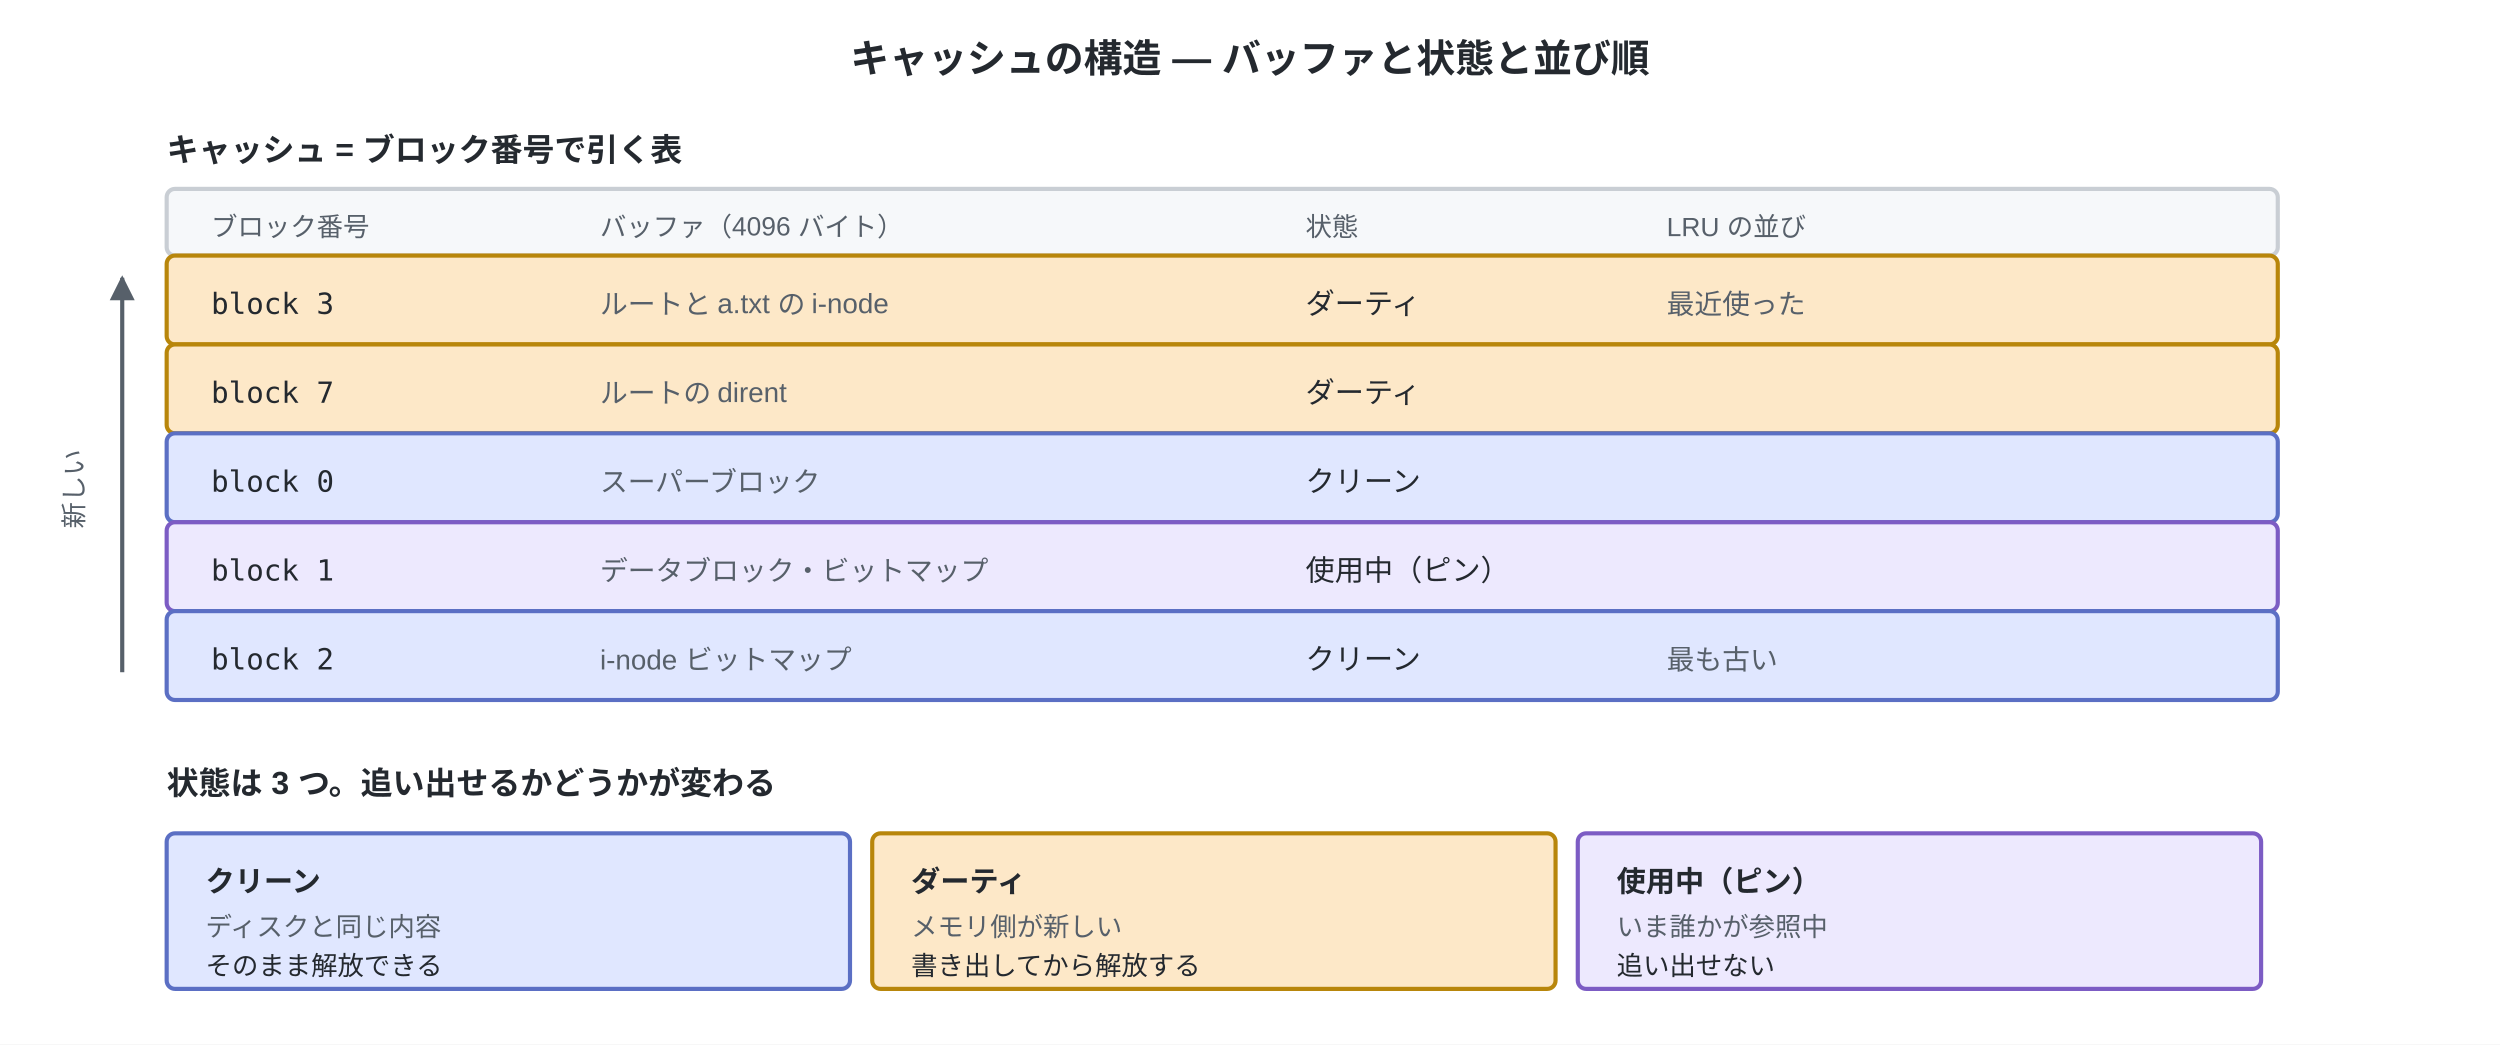
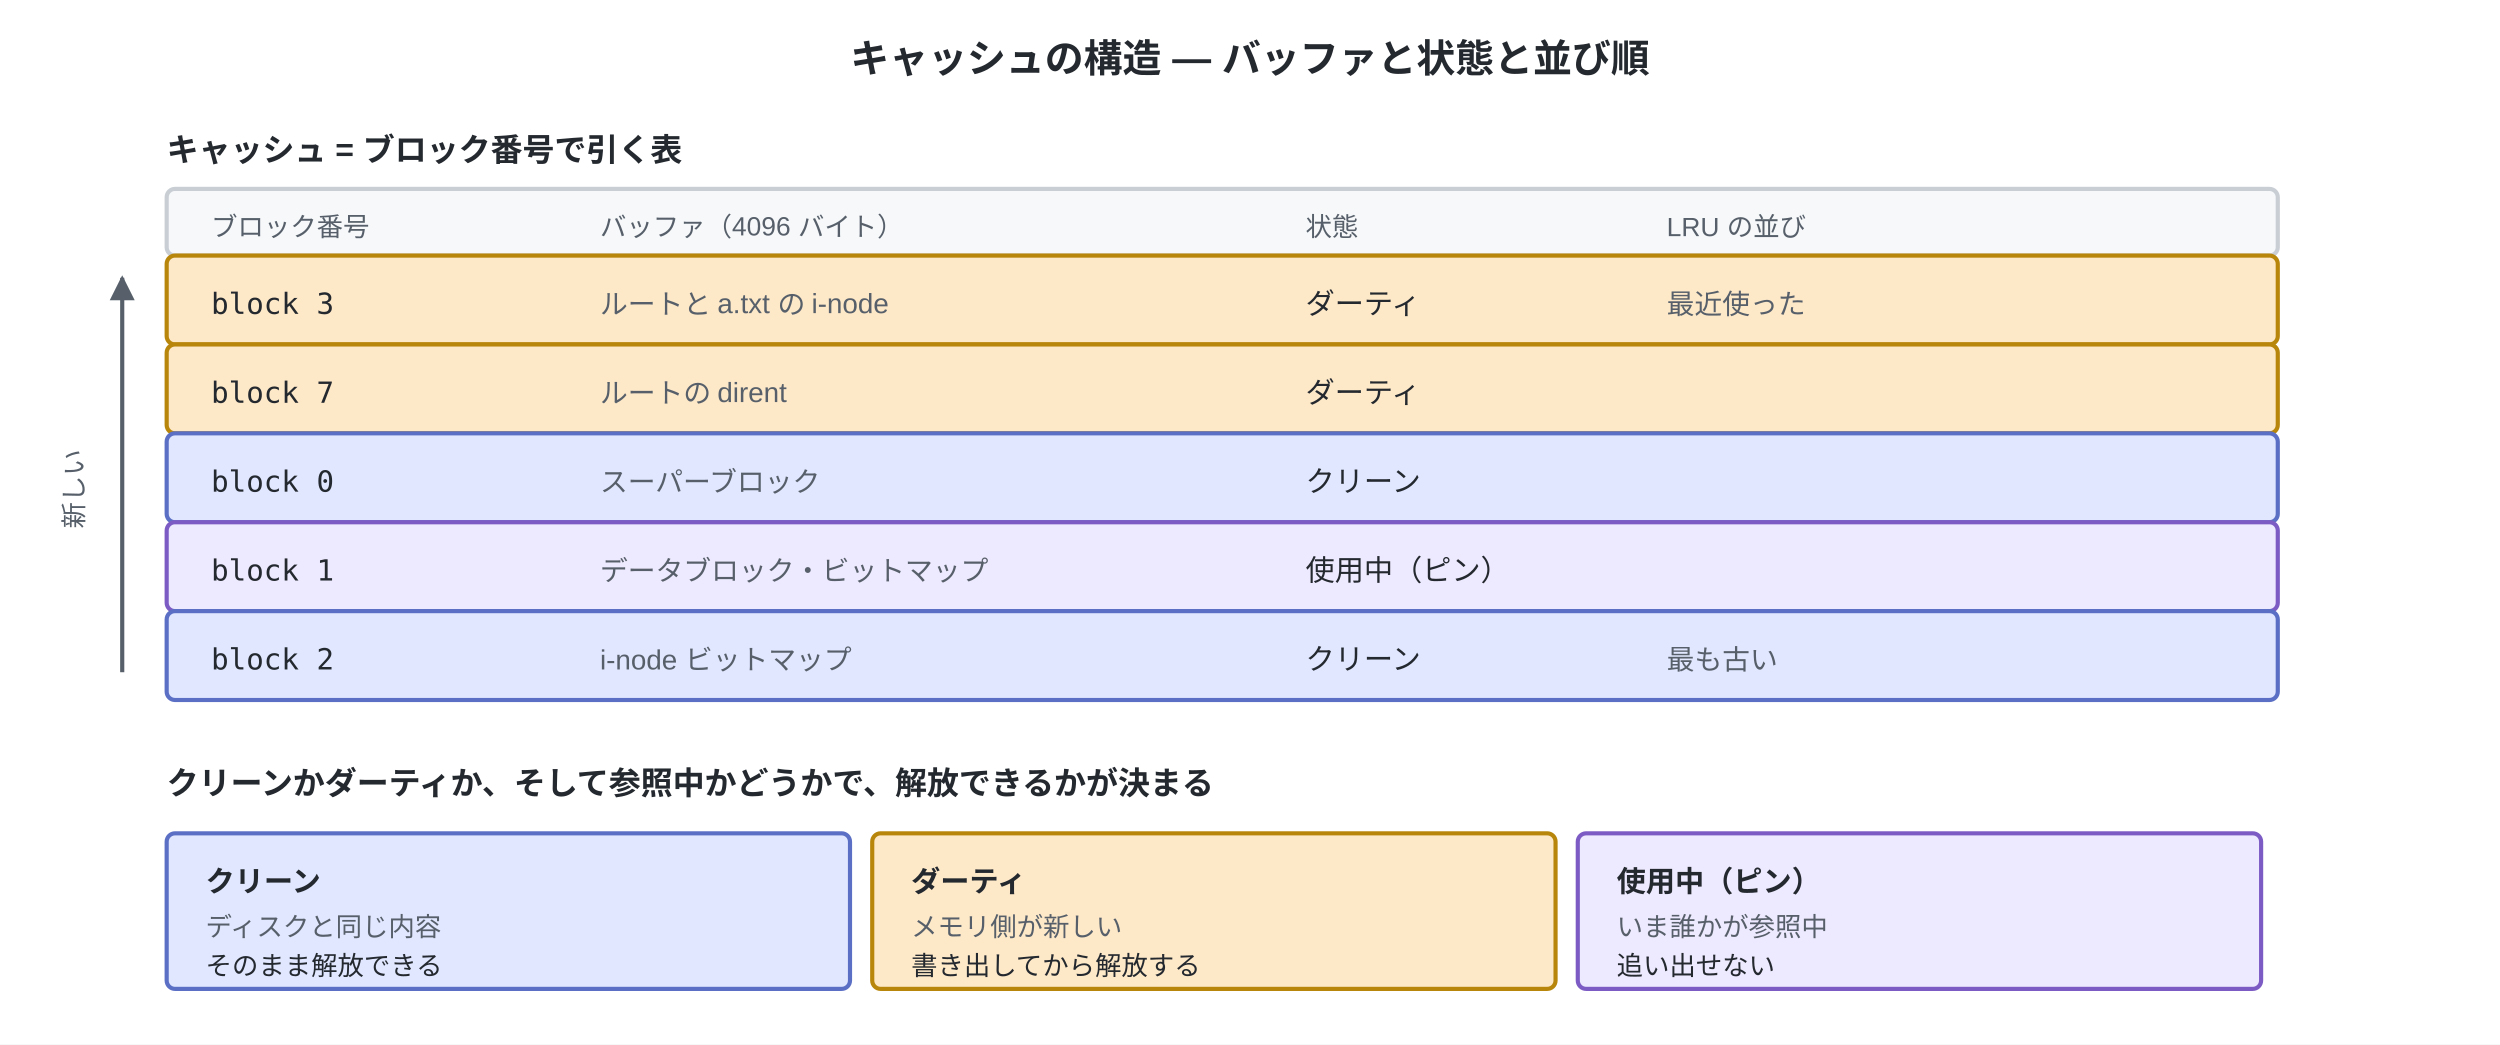
<svg xmlns="http://www.w3.org/2000/svg" width="900" height="376" viewBox="0 0 900 376" role="img" font-family="Helvetica Neue, Arial, Hiragino Sans, Noto Sans JP, sans-serif">
  <rect x="0" y="0" width="900" height="376" fill="#ffffff" />
  <defs>
    <marker id="a" viewBox="0 0 10 10" refX="9" refY="5" markerWidth="6" markerHeight="6" orient="auto-start-reverse">
      <path d="M 0 0 L 10 5 L 0 10 z" fill="#57606a" />
    </marker>
    <marker id="g" viewBox="0 0 10 10" refX="9" refY="5" markerWidth="6" markerHeight="6" orient="auto-start-reverse">
      <path d="M 0 0 L 10 5 L 0 10 z" fill="#3f8f52" />
    </marker>
    <marker id="y" viewBox="0 0 10 10" refX="9" refY="5" markerWidth="6" markerHeight="6" orient="auto-start-reverse">
      <path d="M 0 0 L 10 5 L 0 10 z" fill="#b8860b" />
    </marker>
    <marker id="r" viewBox="0 0 10 10" refX="9" refY="5" markerWidth="6" markerHeight="6" orient="auto-start-reverse">
      <path d="M 0 0 L 10 5 L 0 10 z" fill="#b4413c" />
    </marker>
  </defs>
  <text x="450.0" y="26" font-size="14" fill="#24292f" text-anchor="middle" font-family="Helvetica Neue, Arial, Hiragino Sans, Noto Sans JP, sans-serif" font-weight="bold">キャッシュの構造 — バッファと状態と並び順</text>
  <text x="60" y="58" font-size="11.5" fill="#24292f" text-anchor="start" font-family="Helvetica Neue, Arial, Hiragino Sans, Noto Sans JP, sans-serif" font-weight="bold">キャッシュ = ブロック番号で引く表</text>
  <rect x="60" y="68" width="760" height="24" rx="3" fill="#f6f8fa" stroke="#c9ced4" stroke-width="1.5" />
  <text x="76" y="85" font-size="9.5" fill="#57606a" text-anchor="start" font-family="Helvetica Neue, Arial, Hiragino Sans, Noto Sans JP, sans-serif" font-weight="normal">ブロック番号</text>
  <text x="216" y="85" font-size="9.5" fill="#57606a" text-anchor="start" font-family="Helvetica Neue, Arial, Hiragino Sans, Noto Sans JP, sans-serif" font-weight="normal">バッファ（4096 バイト）</text>
  <text x="470" y="85" font-size="9.5" fill="#57606a" text-anchor="start" font-family="Helvetica Neue, Arial, Hiragino Sans, Noto Sans JP, sans-serif" font-weight="normal">状態</text>
  <text x="600" y="85" font-size="9.5" fill="#57606a" text-anchor="start" font-family="Helvetica Neue, Arial, Hiragino Sans, Noto Sans JP, sans-serif" font-weight="normal">LRU の並び</text>
  <rect x="60" y="92" width="760" height="32" rx="3" fill="#fde8c8" stroke="#b8860b" stroke-width="1.5" />
  <text x="76" y="113" font-size="10.5" fill="#24292f" text-anchor="start" font-family="SFMono-Regular, Menlo, Consolas, monospace" font-weight="normal">block 3</text>
  <text x="216" y="113" font-size="10" fill="#57606a" text-anchor="start" font-family="Helvetica Neue, Arial, Hiragino Sans, Noto Sans JP, sans-serif" font-weight="normal">ルートと a.txt の i-node</text>
  <text x="470" y="113" font-size="10.5" fill="#24292f" text-anchor="start" font-family="Helvetica Neue, Arial, Hiragino Sans, Noto Sans JP, sans-serif" font-weight="normal">ダーティ</text>
  <text x="600" y="113" font-size="10" fill="#57606a" text-anchor="start" font-family="Helvetica Neue, Arial, Hiragino Sans, Noto Sans JP, sans-serif" font-weight="normal">最近使った</text>
  <rect x="60" y="124" width="760" height="32" rx="3" fill="#fde8c8" stroke="#b8860b" stroke-width="1.5" />
  <text x="76" y="145" font-size="10.5" fill="#24292f" text-anchor="start" font-family="SFMono-Regular, Menlo, Consolas, monospace" font-weight="normal">block 7</text>
  <text x="216" y="145" font-size="10" fill="#57606a" text-anchor="start" font-family="Helvetica Neue, Arial, Hiragino Sans, Noto Sans JP, sans-serif" font-weight="normal">ルートの dirent</text>
  <text x="470" y="145" font-size="10.5" fill="#24292f" text-anchor="start" font-family="Helvetica Neue, Arial, Hiragino Sans, Noto Sans JP, sans-serif" font-weight="normal">ダーティ</text>
  <rect x="60" y="156" width="760" height="32" rx="3" fill="#e0e7ff" stroke="#5b6fc4" stroke-width="1.5" />
  <text x="76" y="177" font-size="10.5" fill="#24292f" text-anchor="start" font-family="SFMono-Regular, Menlo, Consolas, monospace" font-weight="normal">block 0</text>
  <text x="216" y="177" font-size="10" fill="#57606a" text-anchor="start" font-family="Helvetica Neue, Arial, Hiragino Sans, Noto Sans JP, sans-serif" font-weight="normal">スーパーブロック</text>
  <text x="470" y="177" font-size="10.5" fill="#24292f" text-anchor="start" font-family="Helvetica Neue, Arial, Hiragino Sans, Noto Sans JP, sans-serif" font-weight="normal">クリーン</text>
  <rect x="60" y="188" width="760" height="32" rx="3" fill="#ede9fe" stroke="#7c5cc4" stroke-width="1.5" />
  <text x="76" y="209" font-size="10.5" fill="#24292f" text-anchor="start" font-family="SFMono-Regular, Menlo, Consolas, monospace" font-weight="normal">block 1</text>
  <text x="216" y="209" font-size="10" fill="#57606a" text-anchor="start" font-family="Helvetica Neue, Arial, Hiragino Sans, Noto Sans JP, sans-serif" font-weight="normal">データブロック・ビットマップ</text>
  <text x="470" y="209" font-size="10.5" fill="#24292f" text-anchor="start" font-family="Helvetica Neue, Arial, Hiragino Sans, Noto Sans JP, sans-serif" font-weight="normal">使用中（ピン）</text>
  <rect x="60" y="220" width="760" height="32" rx="3" fill="#e0e7ff" stroke="#5b6fc4" stroke-width="1.5" />
  <text x="76" y="241" font-size="10.5" fill="#24292f" text-anchor="start" font-family="SFMono-Regular, Menlo, Consolas, monospace" font-weight="normal">block 2</text>
  <text x="216" y="241" font-size="10" fill="#57606a" text-anchor="start" font-family="Helvetica Neue, Arial, Hiragino Sans, Noto Sans JP, sans-serif" font-weight="normal">i-node ビットマップ</text>
  <text x="470" y="241" font-size="10.5" fill="#24292f" text-anchor="start" font-family="Helvetica Neue, Arial, Hiragino Sans, Noto Sans JP, sans-serif" font-weight="normal">クリーン</text>
  <text x="600" y="241" font-size="10" fill="#57606a" text-anchor="start" font-family="Helvetica Neue, Arial, Hiragino Sans, Noto Sans JP, sans-serif" font-weight="normal">最も古い</text>
  <path d="M 44 242 L 44 100" stroke="#57606a" stroke-width="1.5" fill="none" marker-end="url(#a)" />
  <g transform="rotate(-90 30 176.0)">
    <text x="30" y="176.0" font-size="9.5" fill="#57606a" text-anchor="middle" font-family="Helvetica Neue, Arial, Hiragino Sans, Noto Sans JP, sans-serif" font-weight="normal">新しい</text>
  </g>
-   <text x="60" y="286" font-size="11.5" fill="#24292f" text-anchor="start" font-family="Helvetica Neue, Arial, Hiragino Sans, Noto Sans JP, sans-serif" font-weight="bold">状態は 3 つ。追い出せるかどうかが変わる</text>
+   <text x="60" y="286" font-size="11.5" fill="#24292f" text-anchor="start" font-family="Helvetica Neue, Arial, Hiragino Sans, Noto Sans JP, sans-serif" font-weight="bold">クリーンかダーティか、そして参照中かどうかで、解放できるかが決まる</text>
  <rect x="60" y="300" width="246" height="56" rx="3" fill="#e0e7ff" stroke="#5b6fc4" stroke-width="1.5" />
  <text x="74" y="321" font-size="10.5" fill="#24292f" text-anchor="start" font-family="Helvetica Neue, Arial, Hiragino Sans, Noto Sans JP, sans-serif" font-weight="bold">クリーン</text>
  <text x="74" y="337" font-size="9.5" fill="#57606a" text-anchor="start" font-family="Helvetica Neue, Arial, Hiragino Sans, Noto Sans JP, sans-serif" font-weight="normal">ディスクと同じ内容</text>
  <text x="74" y="351" font-size="9.5" fill="#24292f" text-anchor="start" font-family="Helvetica Neue, Arial, Hiragino Sans, Noto Sans JP, sans-serif" font-weight="normal">そのまま解放できる</text>
  <rect x="314" y="300" width="246" height="56" rx="3" fill="#fde8c8" stroke="#b8860b" stroke-width="1.5" />
  <text x="328" y="321" font-size="10.5" fill="#24292f" text-anchor="start" font-family="Helvetica Neue, Arial, Hiragino Sans, Noto Sans JP, sans-serif" font-weight="bold">ダーティ</text>
  <text x="328" y="337" font-size="9.5" fill="#57606a" text-anchor="start" font-family="Helvetica Neue, Arial, Hiragino Sans, Noto Sans JP, sans-serif" font-weight="normal">メモリ側が新しい</text>
  <text x="328" y="351" font-size="9.5" fill="#24292f" text-anchor="start" font-family="Helvetica Neue, Arial, Hiragino Sans, Noto Sans JP, sans-serif" font-weight="normal">書き出してから解放する</text>
  <rect x="568" y="300" width="246" height="56" rx="3" fill="#ede9fe" stroke="#7c5cc4" stroke-width="1.5" />
  <text x="582" y="321" font-size="10.5" fill="#24292f" text-anchor="start" font-family="Helvetica Neue, Arial, Hiragino Sans, Noto Sans JP, sans-serif" font-weight="bold">使用中（ピン）</text>
  <text x="582" y="337" font-size="9.5" fill="#57606a" text-anchor="start" font-family="Helvetica Neue, Arial, Hiragino Sans, Noto Sans JP, sans-serif" font-weight="normal">いま誰かが参照中</text>
  <text x="582" y="351" font-size="9.5" fill="#24292f" text-anchor="start" font-family="Helvetica Neue, Arial, Hiragino Sans, Noto Sans JP, sans-serif" font-weight="normal">追い出せない</text>
</svg>
